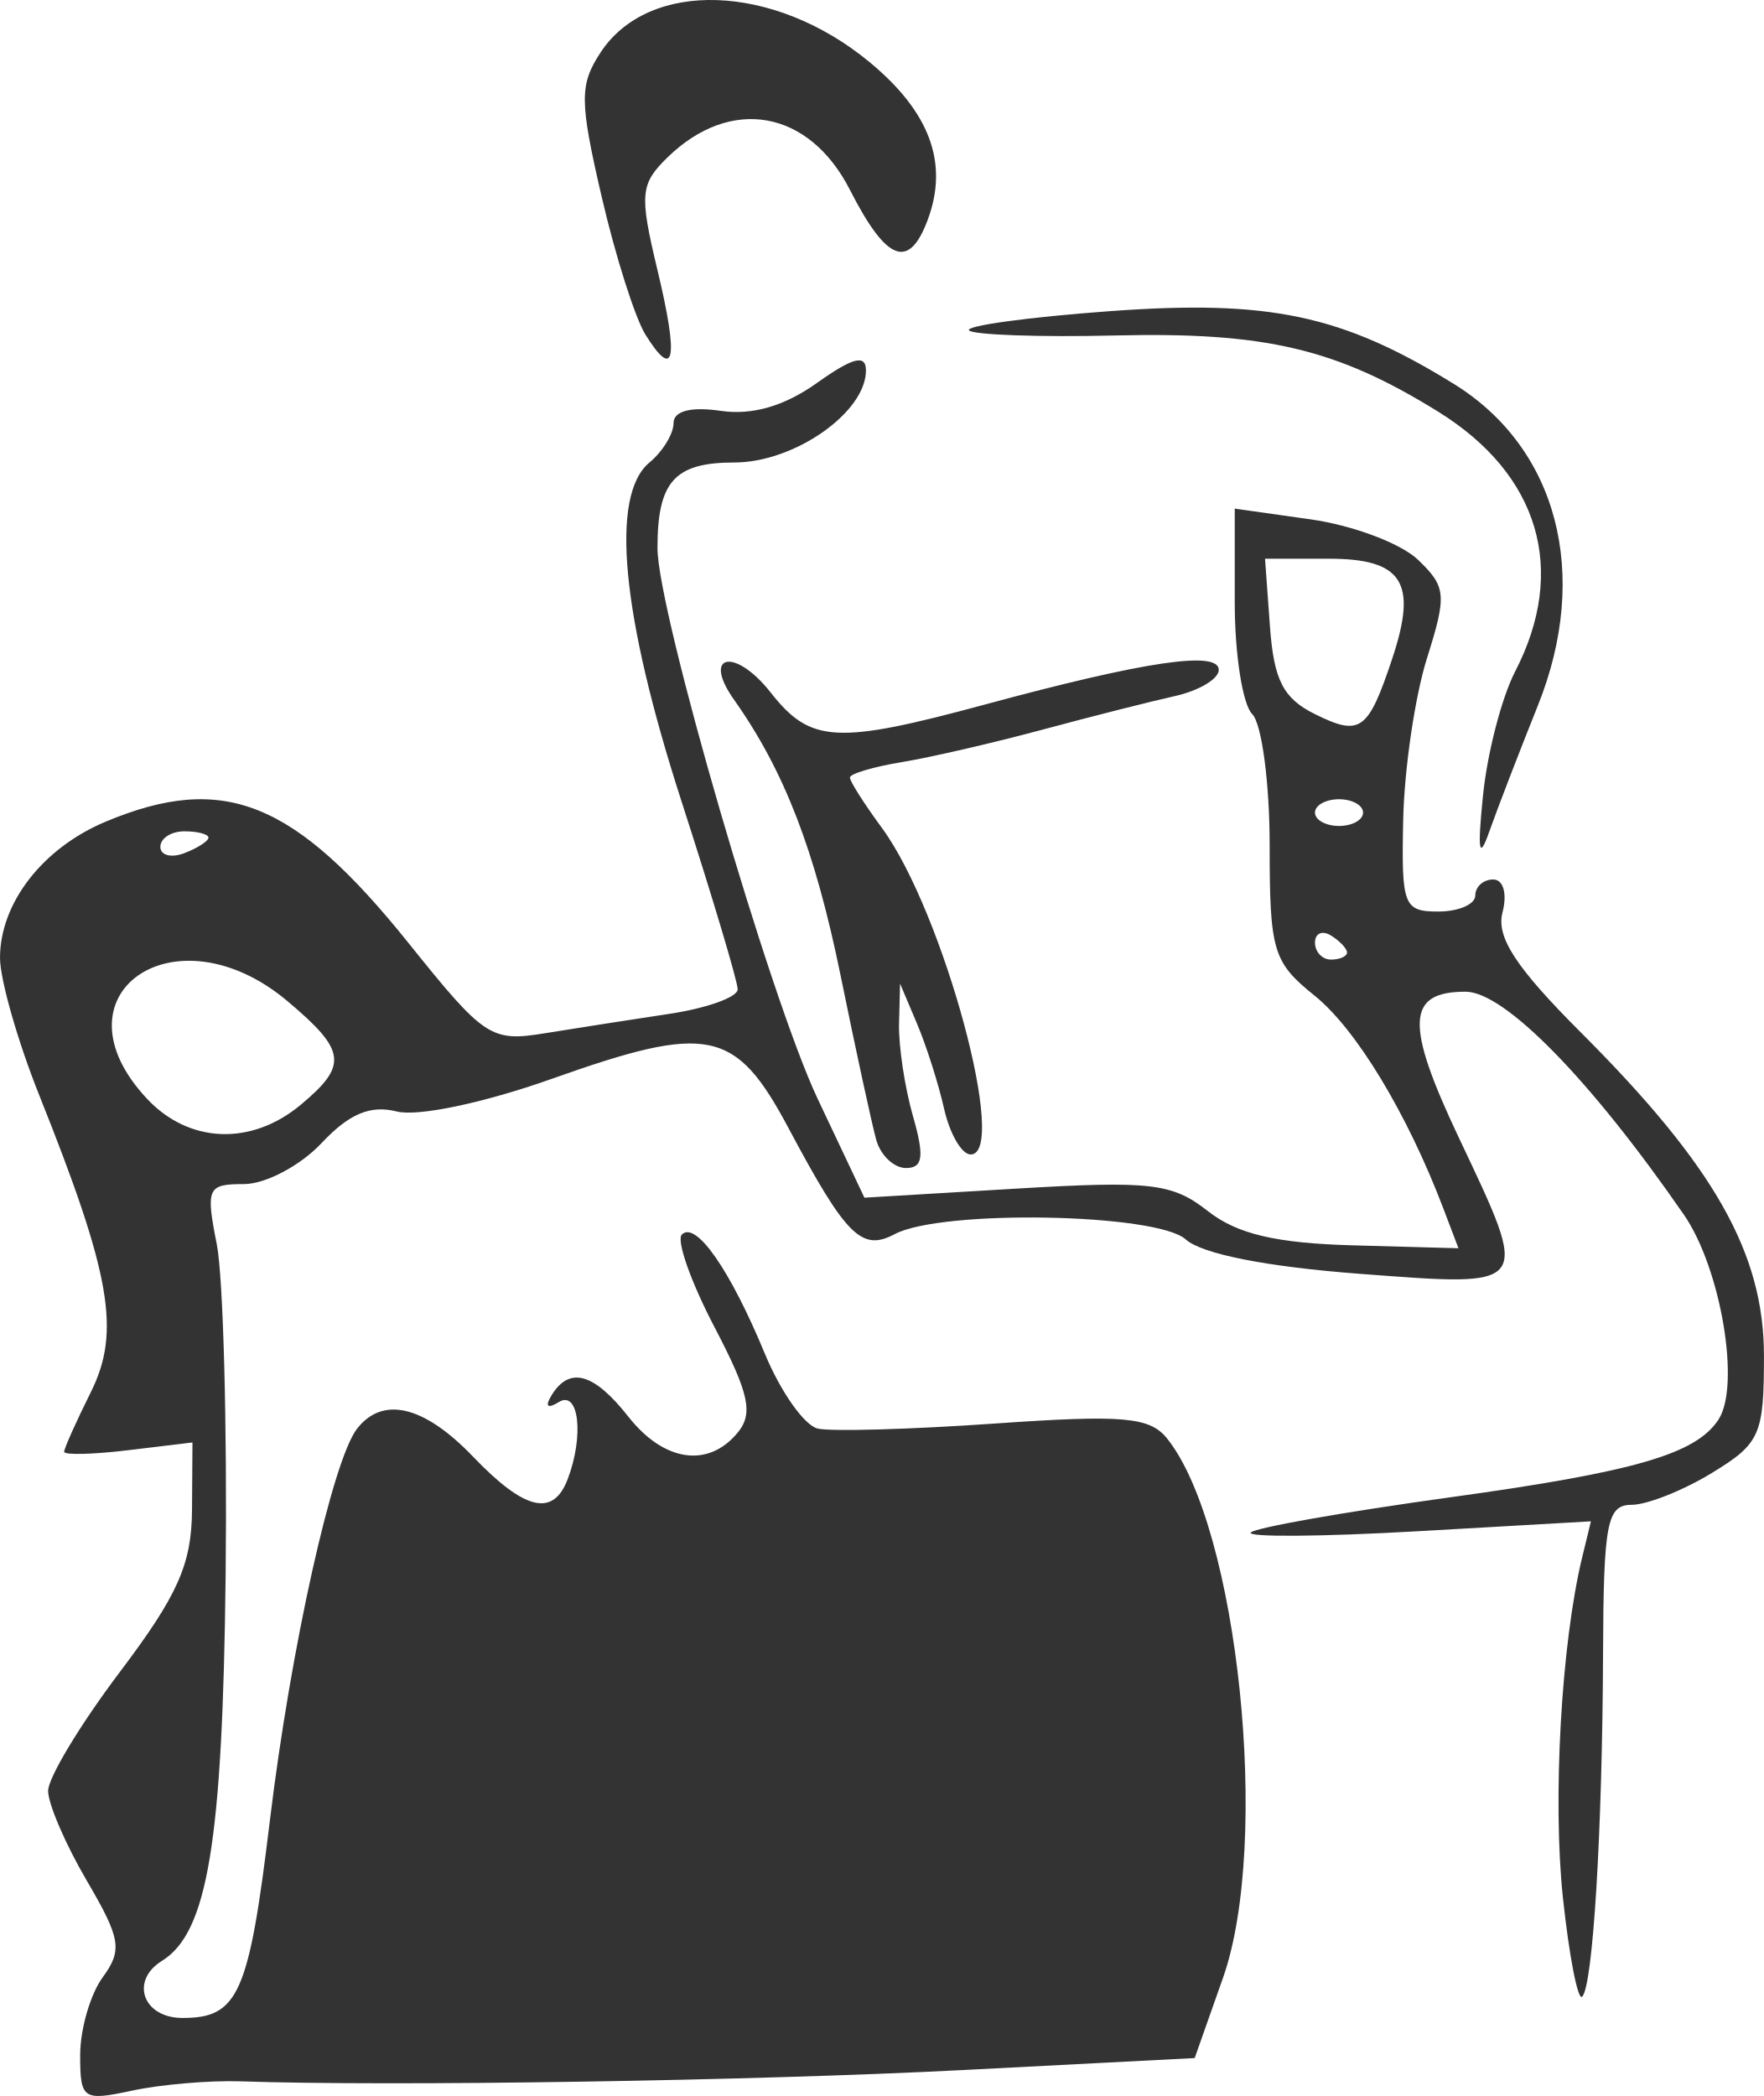
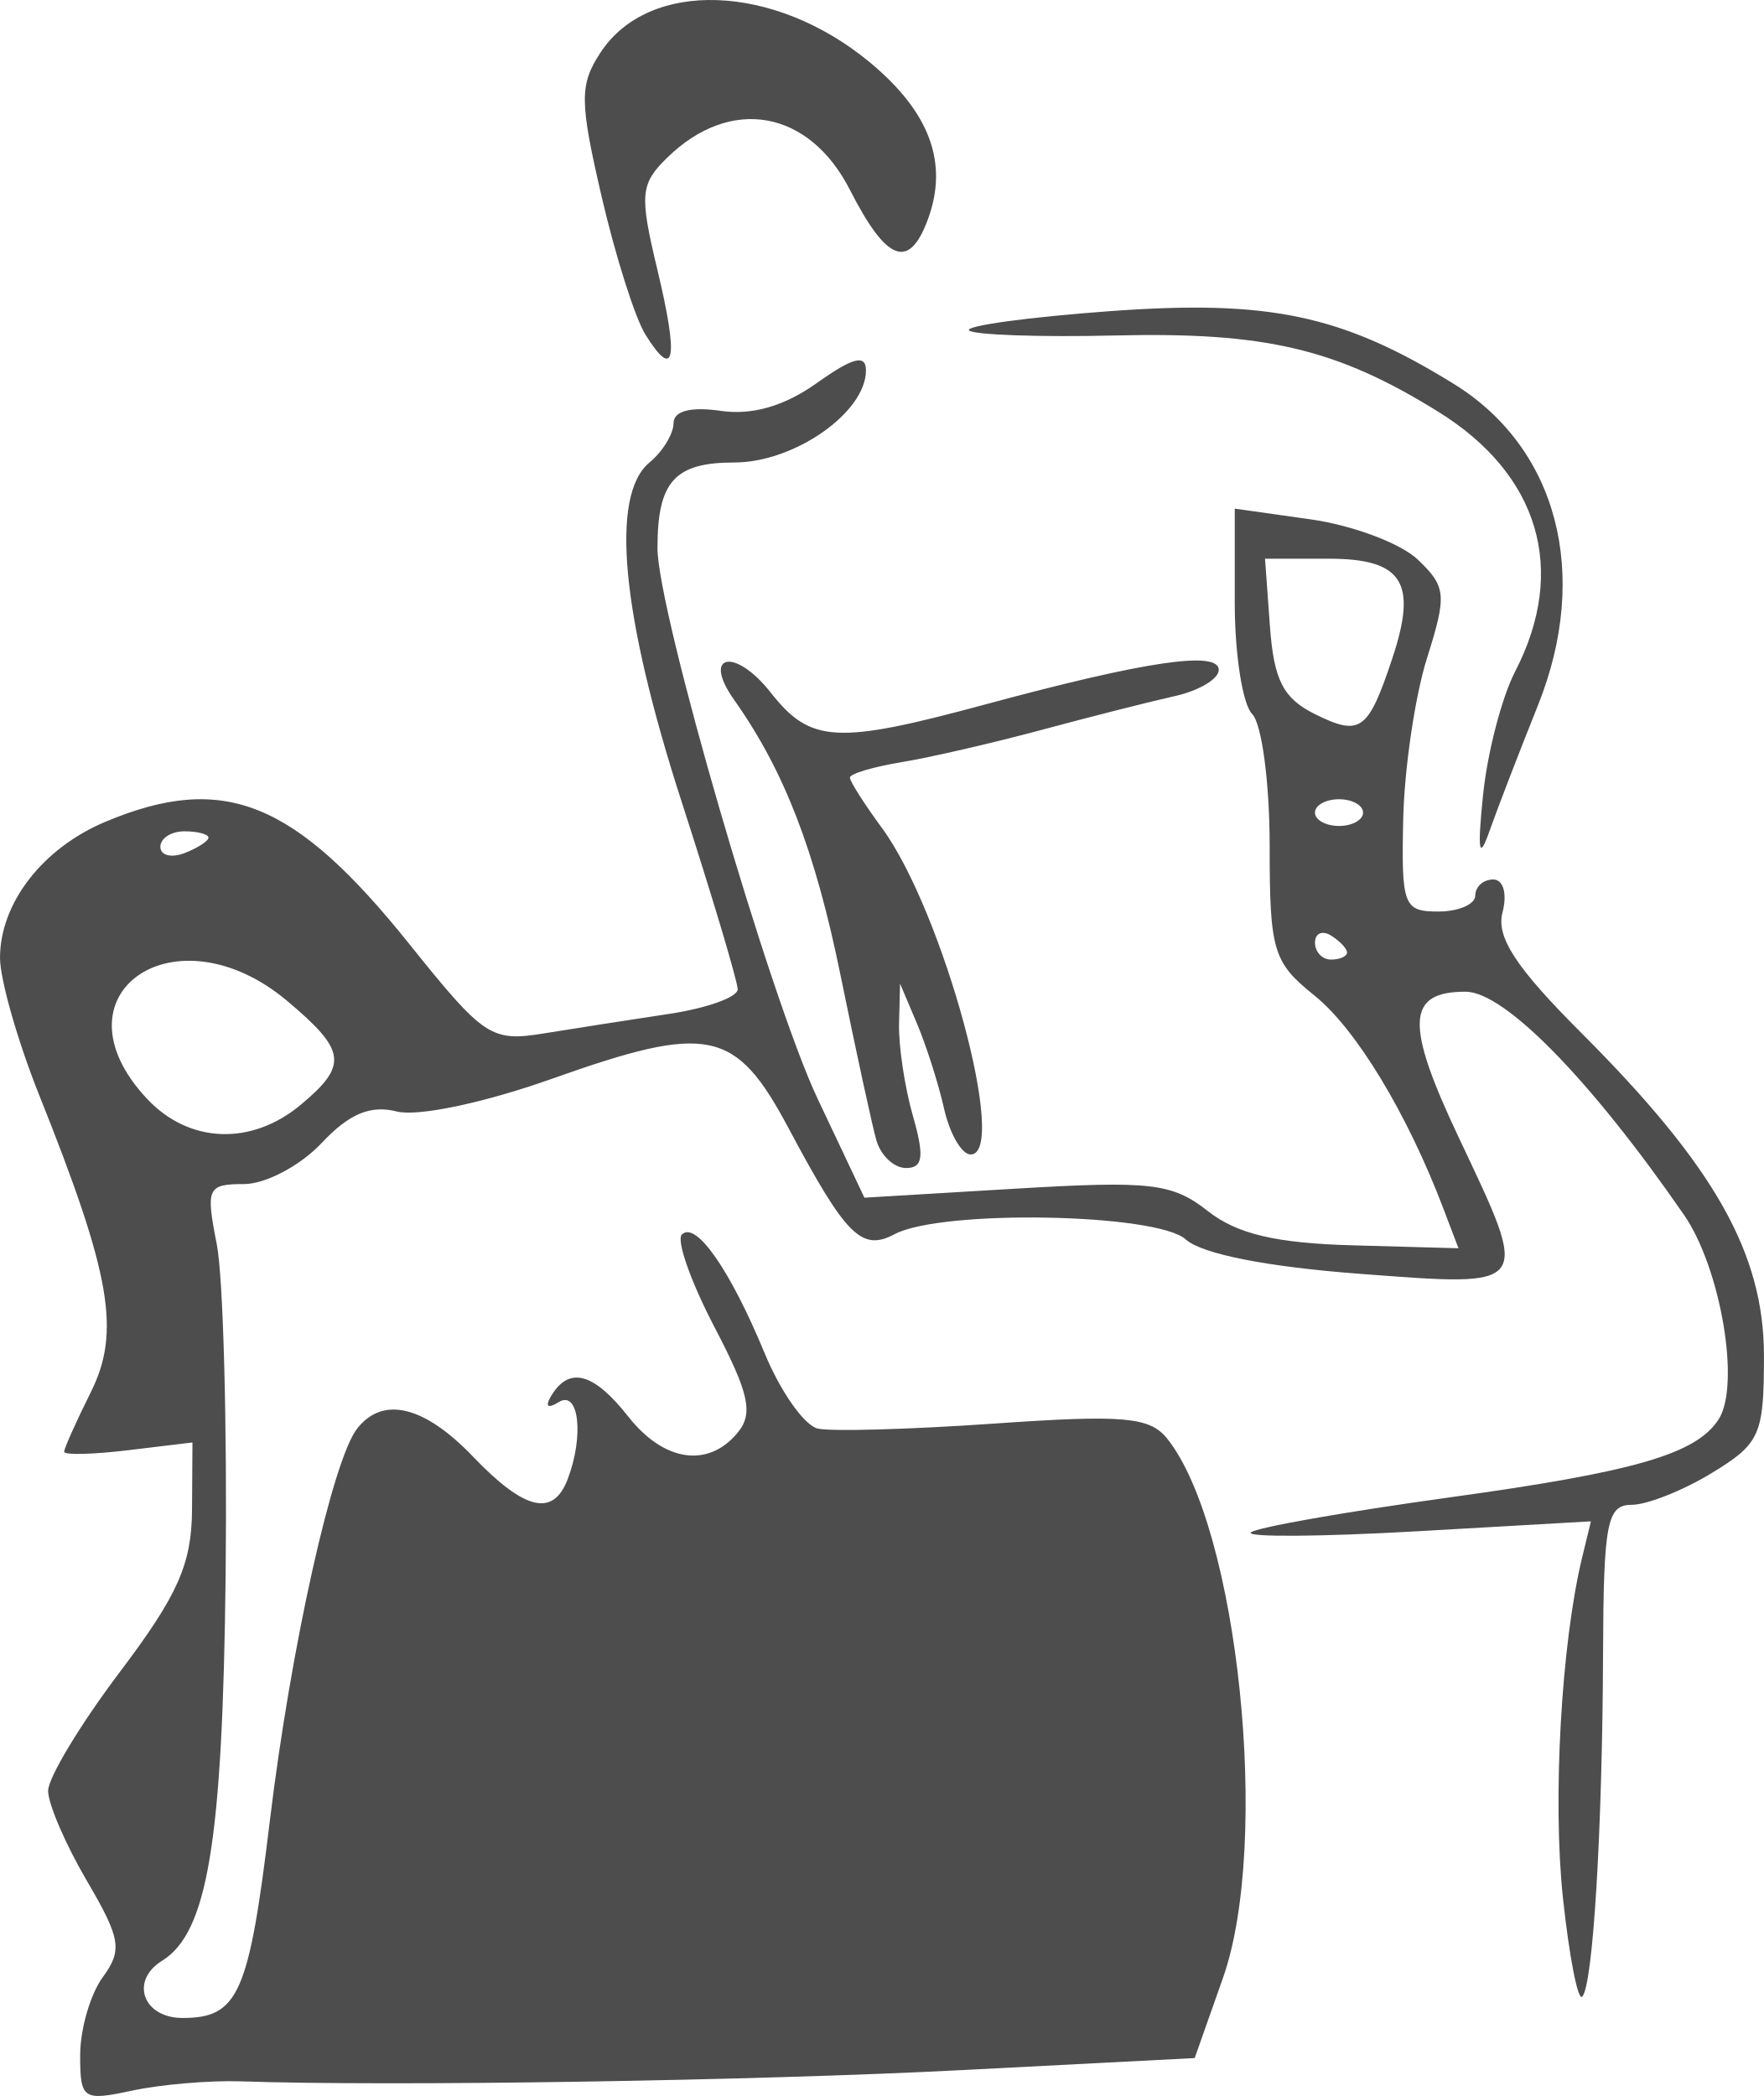
<svg xmlns="http://www.w3.org/2000/svg" width="72.76mm" height="86.456mm" viewBox="0 0 72.76 86.456" version="1.1" id="svg1" xml:space="preserve">
  <defs id="defs1" />
  <g id="layer1" transform="translate(361.4326,-1621.079)">
-     <path style="fill:#333333;stroke-width:2.5" d="m -358.125,1705.841 c 0,-1.063 0.419,-2.506 0.93,-3.205 0.821,-1.123 0.744,-1.591 -0.661,-3.988 -0.875,-1.494 -1.592,-3.159 -1.592,-3.7 0,-0.541 1.332,-2.748 2.959,-4.903 2.395,-3.172 2.962,-4.447 2.977,-6.693 l 0.018,-2.774 -2.646,0.319 c -1.455,0.175 -2.646,0.205 -2.646,0.065 0,-0.14 0.494,-1.245 1.098,-2.456 1.245,-2.495 0.838,-4.842 -2.125,-12.249 -0.89,-2.225 -1.619,-4.776 -1.619,-5.667 0,-2.264 1.763,-4.535 4.365,-5.622 4.861,-2.031 7.779,-0.858 12.497,5.024 3.12,3.89 3.389,4.068 5.61,3.707 1.283,-0.207 3.598,-0.57 5.144,-0.802 1.546,-0.233 2.811,-0.688 2.811,-1.011 0,-0.323 -1.042,-3.81 -2.315,-7.749 -2.488,-7.697 -2.955,-12.627 -1.323,-13.981 0.546,-0.453 0.992,-1.182 0.992,-1.62 0,-0.506 0.712,-0.692 1.949,-0.51 1.297,0.19 2.625,-0.195 3.969,-1.152 1.48,-1.054 2.019,-1.192 2.019,-0.516 0,1.733 -2.952,3.798 -5.429,3.798 -2.464,0 -3.17,0.785 -3.17,3.527 -5.2e-4,2.604 4.638,18.556 6.605,22.715 l 1.931,4.083 6.257,-0.373 c 5.552,-0.331 6.443,-0.228 7.905,0.923 1.207,0.95 2.812,1.329 5.995,1.416 l 4.346,0.12 -0.62,-1.631 c -1.492,-3.925 -3.598,-7.408 -5.315,-8.789 -1.716,-1.38 -1.853,-1.838 -1.853,-6.192 0,-2.586 -0.324,-5.026 -0.72,-5.422 -0.396,-0.396 -0.72,-2.465 -0.72,-4.597 v -3.877 l 3.142,0.444 c 1.728,0.245 3.714,0.992 4.414,1.662 1.168,1.118 1.198,1.451 0.374,4.062 -0.494,1.564 -0.935,4.555 -0.981,6.647 -0.078,3.557 0.015,3.804 1.445,3.804 0.84,0 1.528,-0.298 1.528,-0.661 0,-0.364 0.332,-0.661 0.739,-0.661 0.42,0 0.585,0.587 0.383,1.361 -0.266,1.017 0.552,2.268 3.245,4.961 5.505,5.505 7.54,9.102 7.54,13.33 0,3.26 -0.158,3.615 -2.15,4.829 -1.182,0.721 -2.671,1.312 -3.307,1.313 -1.017,0 -1.16,0.744 -1.18,6.121 -0.027,7.319 -0.416,13.723 -0.861,14.168 -0.177,0.177 -0.534,-1.653 -0.793,-4.067 -0.434,-4.053 -0.069,-10.509 0.794,-14.061 l 0.36,-1.48 -7.18,0.411 c -3.949,0.225 -7.031,0.247 -6.849,0.05 0.182,-0.2 3.881,-0.852 8.219,-1.451 7.627,-1.053 10.145,-1.783 11.074,-3.211 0.914,-1.405 0.097,-6.237 -1.428,-8.444 -3.857,-5.582 -7.4,-9.201 -9.007,-9.201 -2.439,0 -2.502,1.319 -0.286,6.003 2.97,6.279 3.048,6.171 -4.094,5.632 -3.825,-0.289 -6.5,-0.818 -7.162,-1.417 -1.194,-1.081 -10.071,-1.242 -12.001,-0.22 -1.369,0.726 -2.004,0.092 -4.387,-4.377 -2.183,-4.094 -3.292,-4.324 -9.768,-2.025 -2.787,0.989 -5.513,1.564 -6.385,1.345 -1.095,-0.275 -1.965,0.09 -3.107,1.306 -0.872,0.928 -2.311,1.688 -3.198,1.688 -1.509,0 -1.581,0.158 -1.122,2.481 0.269,1.364 0.433,7.519 0.365,13.676 -0.123,10.974 -0.742,14.719 -2.624,15.882 -1.333,0.824 -0.785,2.357 0.844,2.357 2.308,0 2.74,-0.976 3.606,-8.149 0.858,-7.11 2.583,-14.86 3.598,-16.16 1.062,-1.359 2.767,-0.947 4.783,1.157 2.122,2.215 3.299,2.498 3.898,0.938 0.687,-1.79 0.469,-3.704 -0.362,-3.19 -0.473,0.292 -0.584,0.182 -0.292,-0.291 0.737,-1.192 1.743,-0.909 3.158,0.89 1.466,1.863 3.29,2.134 4.505,0.67 0.663,-0.799 0.484,-1.619 -0.953,-4.368 -0.973,-1.861 -1.577,-3.576 -1.343,-3.811 0.578,-0.578 1.993,1.453 3.423,4.912 0.65,1.571 1.631,2.961 2.18,3.09 0.549,0.13 3.827,0.035 7.283,-0.205 5.318,-0.372 6.414,-0.278 7.131,0.617 2.936,3.665 4.281,16.645 2.304,22.247 l -1.167,3.307 -9.591,0.496 c -8.591,0.444 -23.561,0.678 -29.766,0.464 -1.273,-0.042 -3.282,0.128 -4.465,0.382 -2.04,0.438 -2.15,0.363 -2.15,-1.472 z m 9.095,-39.19 c 1.959,-1.634 1.882,-2.235 -0.547,-4.278 -4.636,-3.901 -9.836,-0.277 -5.787,4.033 1.731,1.843 4.3,1.942 6.334,0.245 z m 43.16,-6.282 c 0,-0.16 -0.298,-0.476 -0.661,-0.701 -0.364,-0.225 -0.661,-0.092 -0.661,0.291 0,0.385 0.298,0.701 0.661,0.701 0.364,0 0.661,-0.133 0.661,-0.291 z m -46.964,-4.74 c 0,-0.142 -0.447,-0.26 -0.992,-0.26 -0.546,0 -0.992,0.288 -0.992,0.64 0,0.352 0.446,0.469 0.992,0.26 0.546,-0.21 0.992,-0.498 0.992,-0.641 z m 47.625,-1.032 c 0,-0.303 -0.447,-0.551 -0.992,-0.551 -0.546,0 -0.992,0.247 -0.992,0.551 0,0.303 0.446,0.551 0.992,0.551 0.546,0 0.992,-0.247 0.992,-0.551 z m 1.205,-6.358 c 1.05,-3.145 0.428,-4.115 -2.636,-4.115 h -2.613 l 0.203,2.796 c 0.161,2.21 0.548,2.967 1.85,3.612 1.88,0.932 2.196,0.706 3.197,-2.293 z m -21.284,19.863 c -0.178,-0.637 -0.841,-3.688 -1.471,-6.78 -1.053,-5.162 -2.322,-8.449 -4.395,-11.379 -1.342,-1.897 0.039,-2.169 1.511,-0.298 1.644,2.091 2.715,2.15 8.849,0.491 6.598,-1.785 9.633,-2.233 9.633,-1.425 0,0.373 -0.819,0.86 -1.819,1.082 -1,0.223 -3.456,0.845 -5.457,1.384 -2.001,0.54 -4.605,1.141 -5.788,1.336 -1.182,0.195 -2.15,0.482 -2.15,0.639 0,0.158 0.594,1.091 1.319,2.077 2.53,3.438 5.265,13.552 3.642,13.469 -0.364,-0.025 -0.848,-0.868 -1.077,-1.887 -0.229,-1.019 -0.731,-2.597 -1.116,-3.506 l -0.7,-1.654 -0.042,1.658 c -0.022,0.912 0.235,2.623 0.573,3.804 0.479,1.671 0.416,2.145 -0.286,2.145 -0.496,0 -1.048,-0.521 -1.226,-1.157 z m 25.029,-14.233 c 0.176,-1.734 0.771,-4.027 1.323,-5.093 2.164,-4.184 0.996,-8.13 -3.172,-10.714 -4.199,-2.604 -7.125,-3.294 -13.34,-3.145 -3.117,0.075 -5.822,-0.025 -6.012,-0.207 -0.19,-0.19 2.422,-0.548 5.803,-0.796 6.58,-0.483 9.582,0.152 14.194,3.002 4.276,2.643 5.637,7.846 3.467,13.259 -0.781,1.948 -1.682,4.285 -2.002,5.194 -0.43,1.222 -0.499,0.831 -0.262,-1.5 z m -34.549,-18.985 c -0.427,-0.683 -1.24,-3.243 -1.807,-5.689 -0.914,-3.942 -0.92,-4.617 -0.049,-5.947 1.99,-3.037 7.151,-2.861 11.081,0.378 2.5,2.061 3.286,4.169 2.424,6.501 -0.778,2.103 -1.701,1.754 -3.217,-1.218 -1.685,-3.302 -4.917,-3.877 -7.523,-1.338 -1.124,1.095 -1.163,1.524 -0.422,4.616 0.891,3.712 0.723,4.636 -0.488,2.696 z" id="path78" />
+     <path style="fill:#4d4d4d;stroke-width:2.5" d="m -358.125,1705.841 c 0,-1.063 0.419,-2.506 0.93,-3.205 0.821,-1.123 0.744,-1.591 -0.661,-3.988 -0.875,-1.494 -1.592,-3.159 -1.592,-3.7 0,-0.541 1.332,-2.748 2.959,-4.903 2.395,-3.172 2.962,-4.447 2.977,-6.693 l 0.018,-2.774 -2.646,0.319 c -1.455,0.175 -2.646,0.205 -2.646,0.065 0,-0.14 0.494,-1.245 1.098,-2.456 1.245,-2.495 0.838,-4.842 -2.125,-12.249 -0.89,-2.225 -1.619,-4.776 -1.619,-5.667 0,-2.264 1.763,-4.535 4.365,-5.622 4.861,-2.031 7.779,-0.858 12.497,5.024 3.12,3.89 3.389,4.068 5.61,3.707 1.283,-0.207 3.598,-0.57 5.144,-0.802 1.546,-0.233 2.811,-0.688 2.811,-1.011 0,-0.323 -1.042,-3.81 -2.315,-7.749 -2.488,-7.697 -2.955,-12.627 -1.323,-13.981 0.546,-0.453 0.992,-1.182 0.992,-1.62 0,-0.506 0.712,-0.692 1.949,-0.51 1.297,0.19 2.625,-0.195 3.969,-1.152 1.48,-1.054 2.019,-1.192 2.019,-0.516 0,1.733 -2.952,3.798 -5.429,3.798 -2.464,0 -3.17,0.785 -3.17,3.527 -5.2e-4,2.604 4.638,18.556 6.605,22.715 l 1.931,4.083 6.257,-0.373 c 5.552,-0.331 6.443,-0.228 7.905,0.923 1.207,0.95 2.812,1.329 5.995,1.416 l 4.346,0.12 -0.62,-1.631 c -1.492,-3.925 -3.598,-7.408 -5.315,-8.789 -1.716,-1.38 -1.853,-1.838 -1.853,-6.192 0,-2.586 -0.324,-5.026 -0.72,-5.422 -0.396,-0.396 -0.72,-2.465 -0.72,-4.597 v -3.877 l 3.142,0.444 c 1.728,0.245 3.714,0.992 4.414,1.662 1.168,1.118 1.198,1.451 0.374,4.062 -0.494,1.564 -0.935,4.555 -0.981,6.647 -0.078,3.557 0.015,3.804 1.445,3.804 0.84,0 1.528,-0.298 1.528,-0.661 0,-0.364 0.332,-0.661 0.739,-0.661 0.42,0 0.585,0.587 0.383,1.361 -0.266,1.017 0.552,2.268 3.245,4.961 5.505,5.505 7.54,9.102 7.54,13.33 0,3.26 -0.158,3.615 -2.15,4.829 -1.182,0.721 -2.671,1.312 -3.307,1.313 -1.017,0 -1.16,0.744 -1.18,6.121 -0.027,7.319 -0.416,13.723 -0.861,14.168 -0.177,0.177 -0.534,-1.653 -0.793,-4.067 -0.434,-4.053 -0.069,-10.509 0.794,-14.061 l 0.36,-1.48 -7.18,0.411 c -3.949,0.225 -7.031,0.247 -6.849,0.05 0.182,-0.2 3.881,-0.852 8.219,-1.451 7.627,-1.053 10.145,-1.783 11.074,-3.211 0.914,-1.405 0.097,-6.237 -1.428,-8.444 -3.857,-5.582 -7.4,-9.201 -9.007,-9.201 -2.439,0 -2.502,1.319 -0.286,6.003 2.97,6.279 3.048,6.171 -4.094,5.632 -3.825,-0.289 -6.5,-0.818 -7.162,-1.417 -1.194,-1.081 -10.071,-1.242 -12.001,-0.22 -1.369,0.726 -2.004,0.092 -4.387,-4.377 -2.183,-4.094 -3.292,-4.324 -9.768,-2.025 -2.787,0.989 -5.513,1.564 -6.385,1.345 -1.095,-0.275 -1.965,0.09 -3.107,1.306 -0.872,0.928 -2.311,1.688 -3.198,1.688 -1.509,0 -1.581,0.158 -1.122,2.481 0.269,1.364 0.433,7.519 0.365,13.676 -0.123,10.974 -0.742,14.719 -2.624,15.882 -1.333,0.824 -0.785,2.357 0.844,2.357 2.308,0 2.74,-0.976 3.606,-8.149 0.858,-7.11 2.583,-14.86 3.598,-16.16 1.062,-1.359 2.767,-0.947 4.783,1.157 2.122,2.215 3.299,2.498 3.898,0.938 0.687,-1.79 0.469,-3.704 -0.362,-3.19 -0.473,0.292 -0.584,0.182 -0.292,-0.291 0.737,-1.192 1.743,-0.909 3.158,0.89 1.466,1.863 3.29,2.134 4.505,0.67 0.663,-0.799 0.484,-1.619 -0.953,-4.368 -0.973,-1.861 -1.577,-3.576 -1.343,-3.811 0.578,-0.578 1.993,1.453 3.423,4.912 0.65,1.571 1.631,2.961 2.18,3.09 0.549,0.13 3.827,0.035 7.283,-0.205 5.318,-0.372 6.414,-0.278 7.131,0.617 2.936,3.665 4.281,16.645 2.304,22.247 l -1.167,3.307 -9.591,0.496 c -8.591,0.444 -23.561,0.678 -29.766,0.464 -1.273,-0.042 -3.282,0.128 -4.465,0.382 -2.04,0.438 -2.15,0.363 -2.15,-1.472 z m 9.095,-39.19 c 1.959,-1.634 1.882,-2.235 -0.547,-4.278 -4.636,-3.901 -9.836,-0.277 -5.787,4.033 1.731,1.843 4.3,1.942 6.334,0.245 z m 43.16,-6.282 c 0,-0.16 -0.298,-0.476 -0.661,-0.701 -0.364,-0.225 -0.661,-0.092 -0.661,0.291 0,0.385 0.298,0.701 0.661,0.701 0.364,0 0.661,-0.133 0.661,-0.291 z m -46.964,-4.74 c 0,-0.142 -0.447,-0.26 -0.992,-0.26 -0.546,0 -0.992,0.288 -0.992,0.64 0,0.352 0.446,0.469 0.992,0.26 0.546,-0.21 0.992,-0.498 0.992,-0.641 z m 47.625,-1.032 c 0,-0.303 -0.447,-0.551 -0.992,-0.551 -0.546,0 -0.992,0.247 -0.992,0.551 0,0.303 0.446,0.551 0.992,0.551 0.546,0 0.992,-0.247 0.992,-0.551 z m 1.205,-6.358 c 1.05,-3.145 0.428,-4.115 -2.636,-4.115 h -2.613 l 0.203,2.796 c 0.161,2.21 0.548,2.967 1.85,3.612 1.88,0.932 2.196,0.706 3.197,-2.293 z m -21.284,19.863 c -0.178,-0.637 -0.841,-3.688 -1.471,-6.78 -1.053,-5.162 -2.322,-8.449 -4.395,-11.379 -1.342,-1.897 0.039,-2.169 1.511,-0.298 1.644,2.091 2.715,2.15 8.849,0.491 6.598,-1.785 9.633,-2.233 9.633,-1.425 0,0.373 -0.819,0.86 -1.819,1.082 -1,0.223 -3.456,0.845 -5.457,1.384 -2.001,0.54 -4.605,1.141 -5.788,1.336 -1.182,0.195 -2.15,0.482 -2.15,0.639 0,0.158 0.594,1.091 1.319,2.077 2.53,3.438 5.265,13.552 3.642,13.469 -0.364,-0.025 -0.848,-0.868 -1.077,-1.887 -0.229,-1.019 -0.731,-2.597 -1.116,-3.506 l -0.7,-1.654 -0.042,1.658 c -0.022,0.912 0.235,2.623 0.573,3.804 0.479,1.671 0.416,2.145 -0.286,2.145 -0.496,0 -1.048,-0.521 -1.226,-1.157 z m 25.029,-14.233 c 0.176,-1.734 0.771,-4.027 1.323,-5.093 2.164,-4.184 0.996,-8.13 -3.172,-10.714 -4.199,-2.604 -7.125,-3.294 -13.34,-3.145 -3.117,0.075 -5.822,-0.025 -6.012,-0.207 -0.19,-0.19 2.422,-0.548 5.803,-0.796 6.58,-0.483 9.582,0.152 14.194,3.002 4.276,2.643 5.637,7.846 3.467,13.259 -0.781,1.948 -1.682,4.285 -2.002,5.194 -0.43,1.222 -0.499,0.831 -0.262,-1.5 z m -34.549,-18.985 c -0.427,-0.683 -1.24,-3.243 -1.807,-5.689 -0.914,-3.942 -0.92,-4.617 -0.049,-5.947 1.99,-3.037 7.151,-2.861 11.081,0.378 2.5,2.061 3.286,4.169 2.424,6.501 -0.778,2.103 -1.701,1.754 -3.217,-1.218 -1.685,-3.302 -4.917,-3.877 -7.523,-1.338 -1.124,1.095 -1.163,1.524 -0.422,4.616 0.891,3.712 0.723,4.636 -0.488,2.696 z" id="path78" />
  </g>
</svg>
